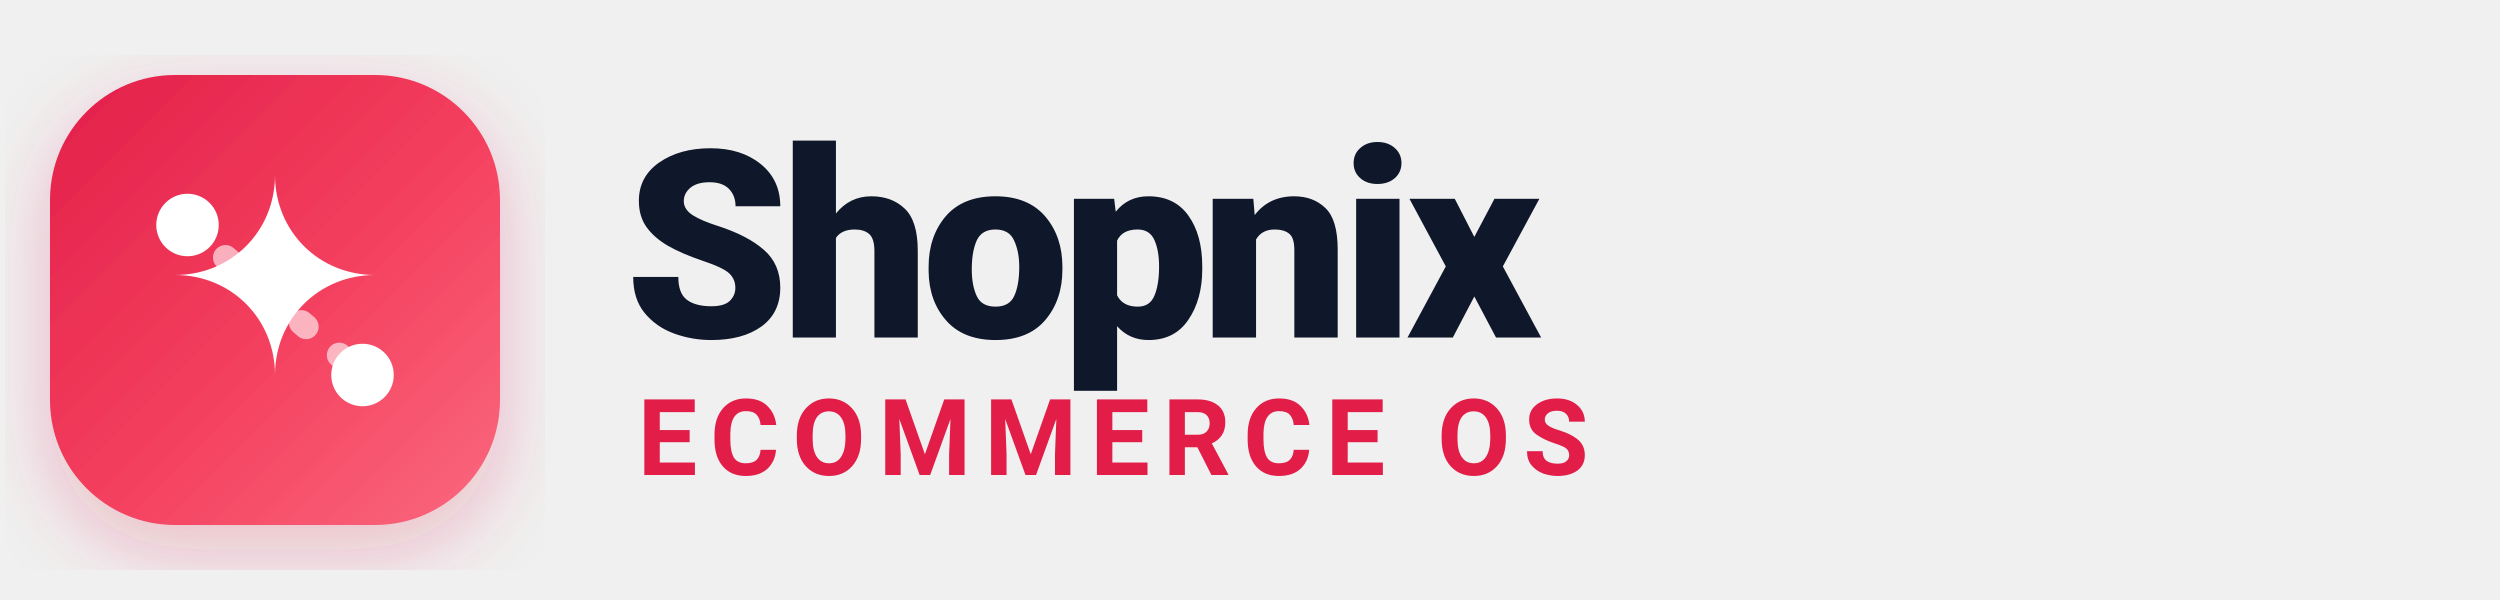
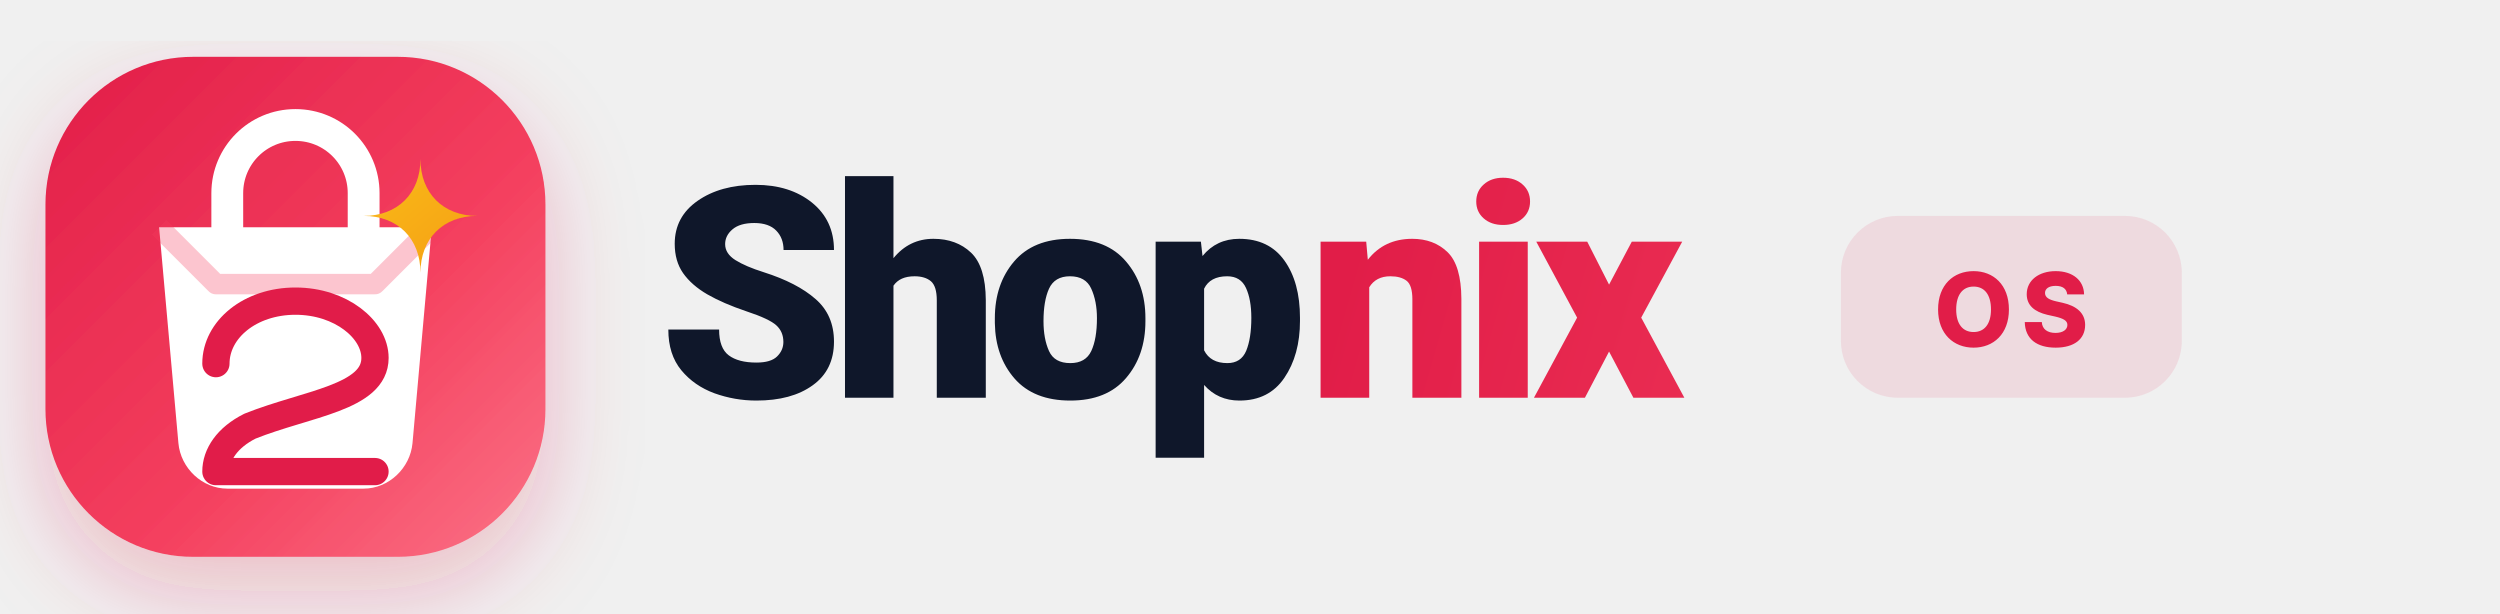
- <svg xmlns="http://www.w3.org/2000/svg" viewBox="0 0 200 48" fill="none">
+ <svg xmlns="http://www.w3.org/2000/svg" viewBox="0 0 220 54" fill="none">
  <defs>
-     <linearGradient id="shopnix-logo-grad" x1="4" y1="4" x2="44" y2="44" gradientUnits="userSpaceOnUse">
+     <linearGradient id="logo-icon-bg" x1="4" y1="4" x2="48" y2="48" gradientUnits="userSpaceOnUse">
      <stop offset="0%" stop-color="#E11D48" />
-       <stop offset="50%" stop-color="#F43F5E" />
+       <stop offset="60%" stop-color="#F43F5E" />
      <stop offset="100%" stop-color="#FB7185" />
    </linearGradient>
-     <filter id="logo-shadow" x="-10%" y="-10%" width="120%" height="120%">
-       <feDropShadow dx="0" dy="2" stdDeviation="3" flood-color="#E11D48" flood-opacity="0.25" />
+     <linearGradient id="logo-nix-grad" x1="120" y1="18" x2="190" y2="38" gradientUnits="userSpaceOnUse">
+       <stop offset="0%" stop-color="#E11D48" />
+       <stop offset="100%" stop-color="#F43F5E" />
+     </linearGradient>
+     <linearGradient id="spark-color" x1="32" y1="12" x2="42" y2="24" gradientUnits="userSpaceOnUse">
+       <stop offset="0%" stop-color="#FBBF24" />
+       <stop offset="100%" stop-color="#F59E0B" />
+     </linearGradient>
+     <filter id="logo-drop-shadow" x="-10%" y="-10%" width="130%" height="130%">
+       <feDropShadow dx="0" dy="3" stdDeviation="4" flood-color="#E11D48" flood-opacity="0.25" />
    </filter>
  </defs>
-   <g filter="url(#logo-shadow)">
-     <rect x="4" y="6" width="36" height="36" rx="10" fill="url(#shopnix-logo-grad)" />
-     <circle cx="15" cy="18" r="2.5" fill="#FFFFFF" />
-     <circle cx="29" cy="30" r="2.5" fill="#FFFFFF" />
-     <path d="M15 18L29 30" stroke="#FFFFFF" stroke-width="2" stroke-linecap="round" stroke-dasharray="0.5 3.5" stroke-opacity="0.6" />
-     <path d="M22 14C22 18.5 18.5 22 14 22C18.5 22 22 25.5 22 30C22 25.5 25.5 22 30 22C25.5 22 22 18.5 22 14Z" fill="#FFFFFF" />
+   <g filter="url(#logo-drop-shadow)">
+     <rect x="4" y="5" width="44" height="44" rx="13" fill="url(#logo-icon-bg)" />
+     <path d="M20 20V17C20 13.68 22.68 11 26 11C29.32 11 32 13.68 32 17V20" stroke="#FFFFFF" stroke-width="2.8" stroke-linecap="round" fill="none" />
+     <path d="M14 20H38L36.3 39C36.1 41.2 34.2 43 32 43H20C17.8 43 15.9 41.2 15.7 39L14 20Z" fill="#FFFFFF" />
+     <path d="M14 20L19 25H33L38 20" stroke="#F43F5E" stroke-width="1.8" stroke-linejoin="round" stroke-opacity="0.3" />
+     <path d="M19 32C19 29 22 26.5 26 26.5C30 26.5 33 29 33 31.5C33 35 27 35.5 22 37.5C20 38.5 19 40 19 41.5H33" stroke="#E11D48" stroke-width="2.4" stroke-linecap="round" stroke-linejoin="round" />
+     <path d="M37 14C37 17 35 19 32 19C35 19 37 21 37 24C37 21 39 19 42 19C39 19 37 17 37 14Z" fill="url(#spark-color)" />
  </g>
-   <text x="50" y="27" font-family="-apple-system, BlinkMacSystemFont, 'Segoe UI', Roboto, 'Plus Jakarta Sans', sans-serif" font-size="21" font-weight="800" letter-spacing="-0.03em" fill="#0F172A">
-     Shopnix
+   <text x="58" y="35" font-family="-apple-system, BlinkMacSystemFont, 'Plus Jakarta Sans', 'Segoe UI', Roboto, sans-serif" font-size="26" font-weight="900" letter-spacing="-0.04em" fill="#0F172A">
+     Shop<tspan fill="url(#logo-nix-grad)">nix</tspan>
  </text>
-   <text x="51" y="38" font-family="-apple-system, BlinkMacSystemFont, 'Segoe UI', Roboto, sans-serif" font-size="8.5" font-weight="700" letter-spacing="0.12em" fill="#E11D48">
-     ECOMMERCE OS
+   <rect x="162" y="19" width="30" height="16" rx="5" fill="#E11D48" fill-opacity="0.1" />
+   <text x="177" y="30.5" font-family="-apple-system, BlinkMacSystemFont, sans-serif" font-size="9" font-weight="800" letter-spacing="0.08em" fill="#E11D48" text-anchor="middle">
+     OS
  </text>
</svg>
